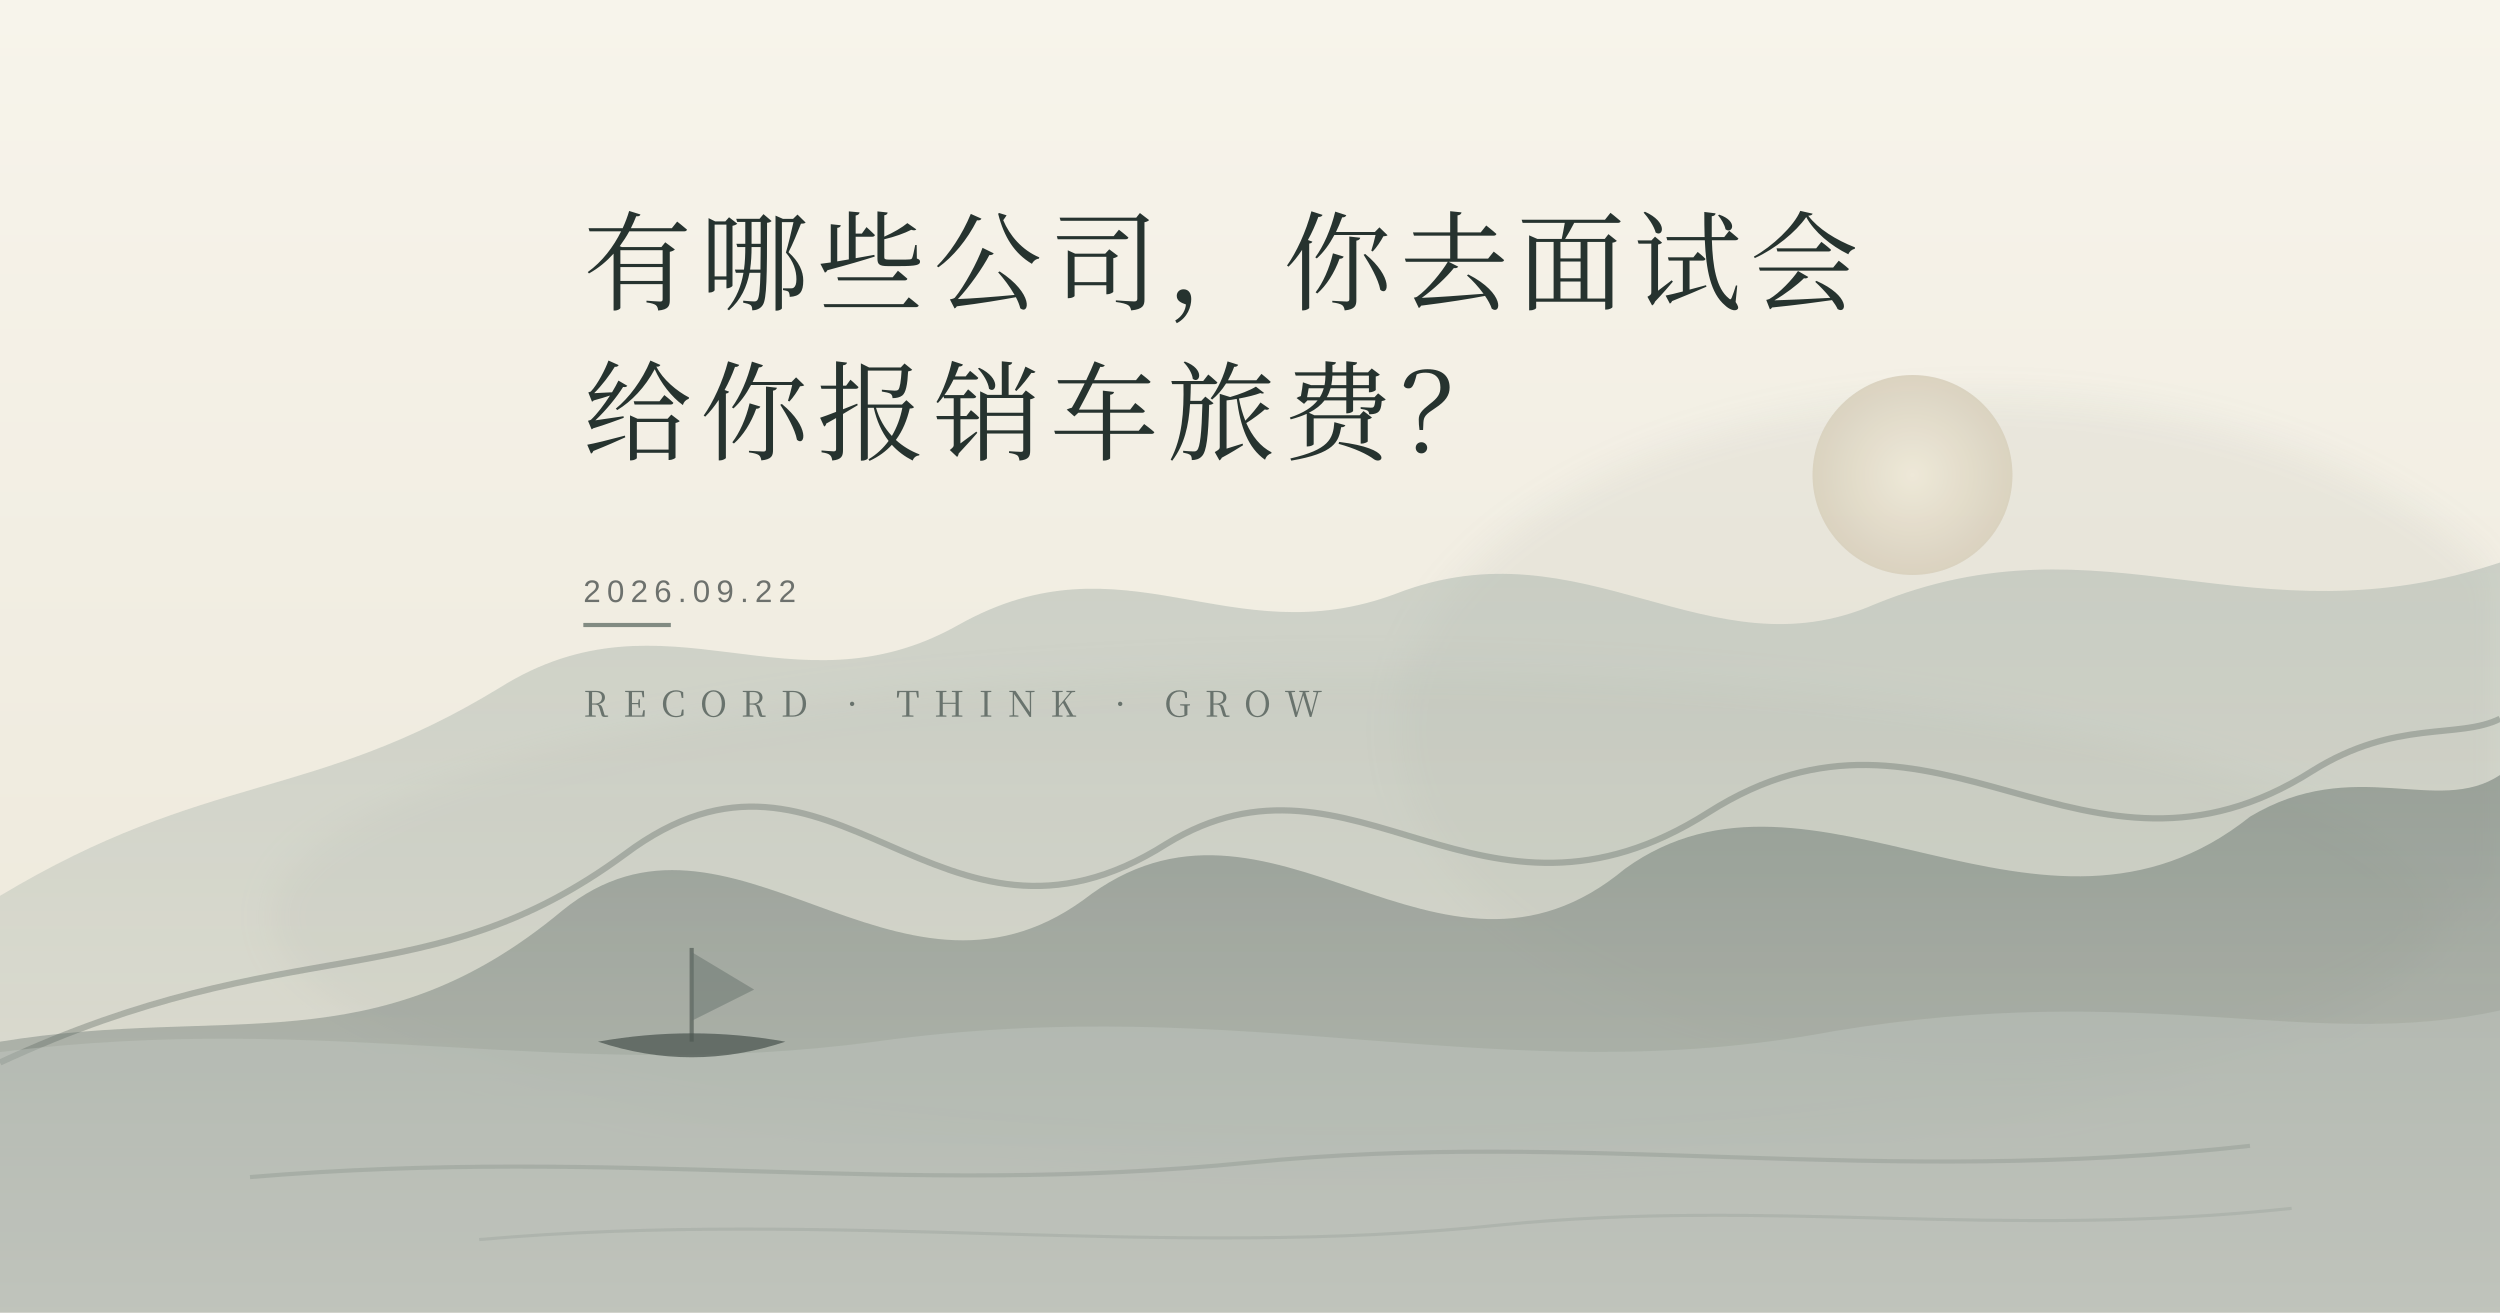
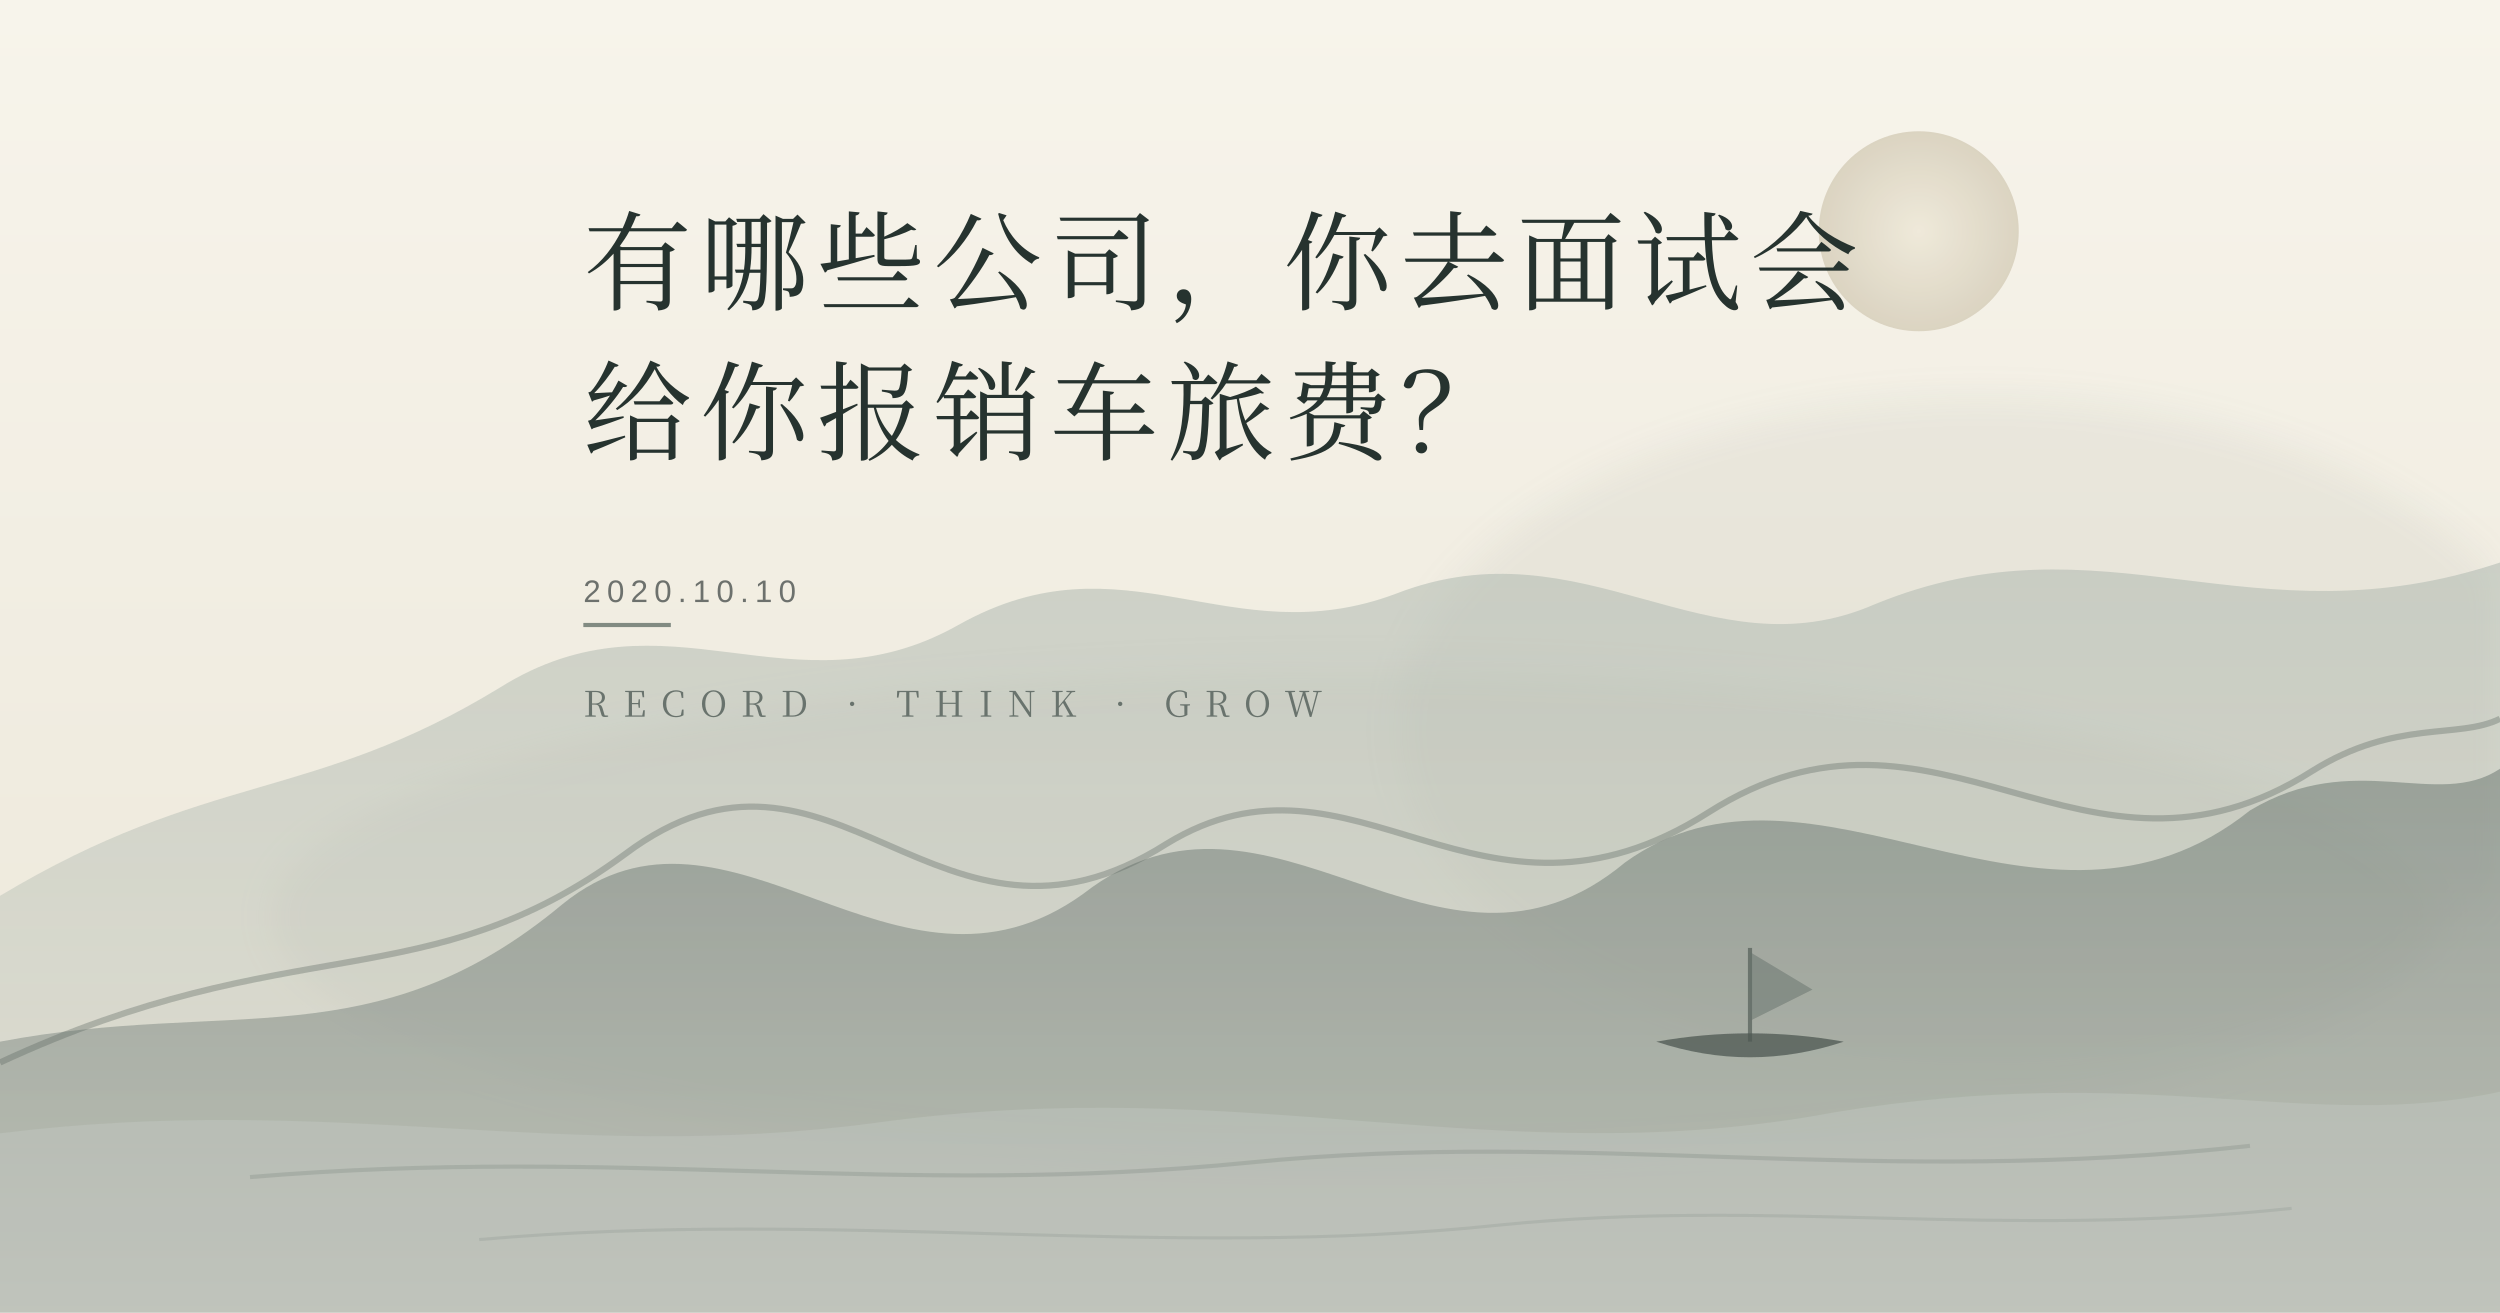
<svg xmlns="http://www.w3.org/2000/svg" width="1200" height="630" viewBox="0 0 1200 630">
  <defs>
    <linearGradient id="paper" x1="0" y1="0" x2="0" y2="1">
      <stop offset="0%" stop-color="#f7f4eb" />
      <stop offset="100%" stop-color="#ebe6d8" />
    </linearGradient>
    <linearGradient id="farMountain" x1="0" y1="0" x2="0" y2="1">
      <stop offset="0%" stop-color="#aeb8b0" />
      <stop offset="100%" stop-color="#d8d8cc" />
    </linearGradient>
    <linearGradient id="nearMountain" x1="0" y1="0" x2="0" y2="1">
      <stop offset="0%" stop-color="#69756f" />
      <stop offset="100%" stop-color="#9ba39b" />
    </linearGradient>
    <filter id="inkBlur">
      <feGaussianBlur stdDeviation="8" />
    </filter>
    <radialGradient id="moon">
      <stop offset="0%" stop-color="#eee8d8" />
      <stop offset="100%" stop-color="#d8d0bd" />
    </radialGradient>
    <style>

      .title {

        font-family:
          "Noto Serif CJK SC",
          "Source Han Serif SC",
          "Songti SC",
          "STSong",
          serif;

        font-size:
          52px;

        font-weight:
          500;

        letter-spacing:
          4px;

        fill:
          #26332f;
      }


      .subtitle {

        font-family:
          "Noto Serif CJK SC",
          "Source Han Serif SC",
          "Songti SC",
          "STSong",
          serif;

        font-size:
          17px;

        letter-spacing:
          7px;

        fill:
          #69736d;
      }


      .date {

        font-family:
          "Helvetica Neue",
          Arial,
          sans-serif;

        font-size:
          15px;

        letter-spacing:
          3px;

        fill:
          #6d716d;
      }

    </style>
  </defs>
  <rect x="0" y="0" width="1200" height="630" fill="url(#paper)" />
  <ellipse cx="650" cy="440" rx="520" ry="120" fill="#89958c" opacity="0.12" filter="url(#inkBlur)" />
  <ellipse cx="950" cy="350" rx="280" ry="160" fill="#738078" opacity="0.08" filter="url(#inkBlur)" />
-   <circle cx="918" cy="228" r="48" fill="url(#moon)" opacity="0.9" />
+   <circle cx="921" cy="111" r="48" fill="url(#moon)" opacity="0.9" />
  <path d="       M0 430        C100 370         150 385         240 330        C320 280         380 345         460 300        C540 255         590 315         670 285        C760 250         820 325         900 290        C1010 245         1080 310         1200 270        L1200 630       L0 630       Z     " fill="url(#farMountain)" opacity="0.55" />
-   <path d="       M0 500        C110 482         180 512         270 437        C350 372         430 497         520 432        C610 362         690 492         780 417        C870 352         980 472         1080 392        C1130 362         1170 392         1200 372        L1200 630       L0 630       Z     " fill="url(#nearMountain)" opacity="0.52" />
+   <path d="       M0 500        C110 479         180 509         270 434        C350 369         430 494         520 429        C610 359         690 489         780 414        C870 349         980 469         1080 389        C1130 359         1170 389         1200 369        L1200 630       L0 630       Z     " fill="url(#nearMountain)" opacity="0.52" />
  <path d="       M0 510        C140 445         205 480         300 410        C400 335         450 475         560 405        C650 350         710 460         820 390        C930 320         1000 440         1110 370        C1150 345         1180 355         1200 345     " fill="none" stroke="#59645e" stroke-width="3" opacity="0.35" />
-   <path d="       M0 505        C160 485         270 520         420 500        C600 475         720 525         880 495        C1030 470         1110 505         1200 485        L1200 630       L0 630       Z     " fill="#c4cbc4" opacity="0.38" />
+   <path d="       M0 544        C160 524         270 559         420 539        C600 514         720 564         880 534        C1030 509         1110 544         1200 524        L1200 630       L0 630       Z     " fill="#c4cbc4" opacity="0.38" />
  <path d="       M120 565        C300 550         430 575         600 558        C760 542         900 570         1080 550     " fill="none" stroke="#77827b" stroke-width="2" opacity="0.28" />
  <path d="       M230 595        C400 580         560 605         720 588        C850 575         960 595         1100 580     " fill="none" stroke="#77827b" stroke-width="1.5" opacity="0.20" />
  <text x="280" y="145" class="title">有哪些公司，你去面试会</text>
  <text x="280" y="217" class="title">给你报销车旅费？</text>
  <rect x="280" y="299" width="42" height="2" fill="#52615a" opacity="0.7" />
  <text x="280" y="344" class="subtitle">RECORD · THINK · GROW</text>
-   <text x="280" y="289" class="date">2026.09.22</text>
-   <path d="       M287 500        Q332 492         377 500        Q332 515         287 500        Z     " fill="#4d5752" opacity="0.75" />
-   <line x1="332" y1="500" x2="332" y2="455" stroke="#4d5752" stroke-width="2" opacity="0.65" />
-   <path d="       M332 457       L332 490       L362 475       Z     " fill="#66716b" opacity="0.5" />
+   <text x="280" y="289" class="date">2020.10.10</text>
+   <path d="       M795 500        Q840 492         885 500        Q840 515         795 500        Z     " fill="#4d5752" opacity="0.75" />
+   <line x1="840" y1="500" x2="840" y2="455" stroke="#4d5752" stroke-width="2" opacity="0.65" />
+   <path d="       M840 457       L840 490       L870 475       Z     " fill="#66716b" opacity="0.5" />
</svg>
